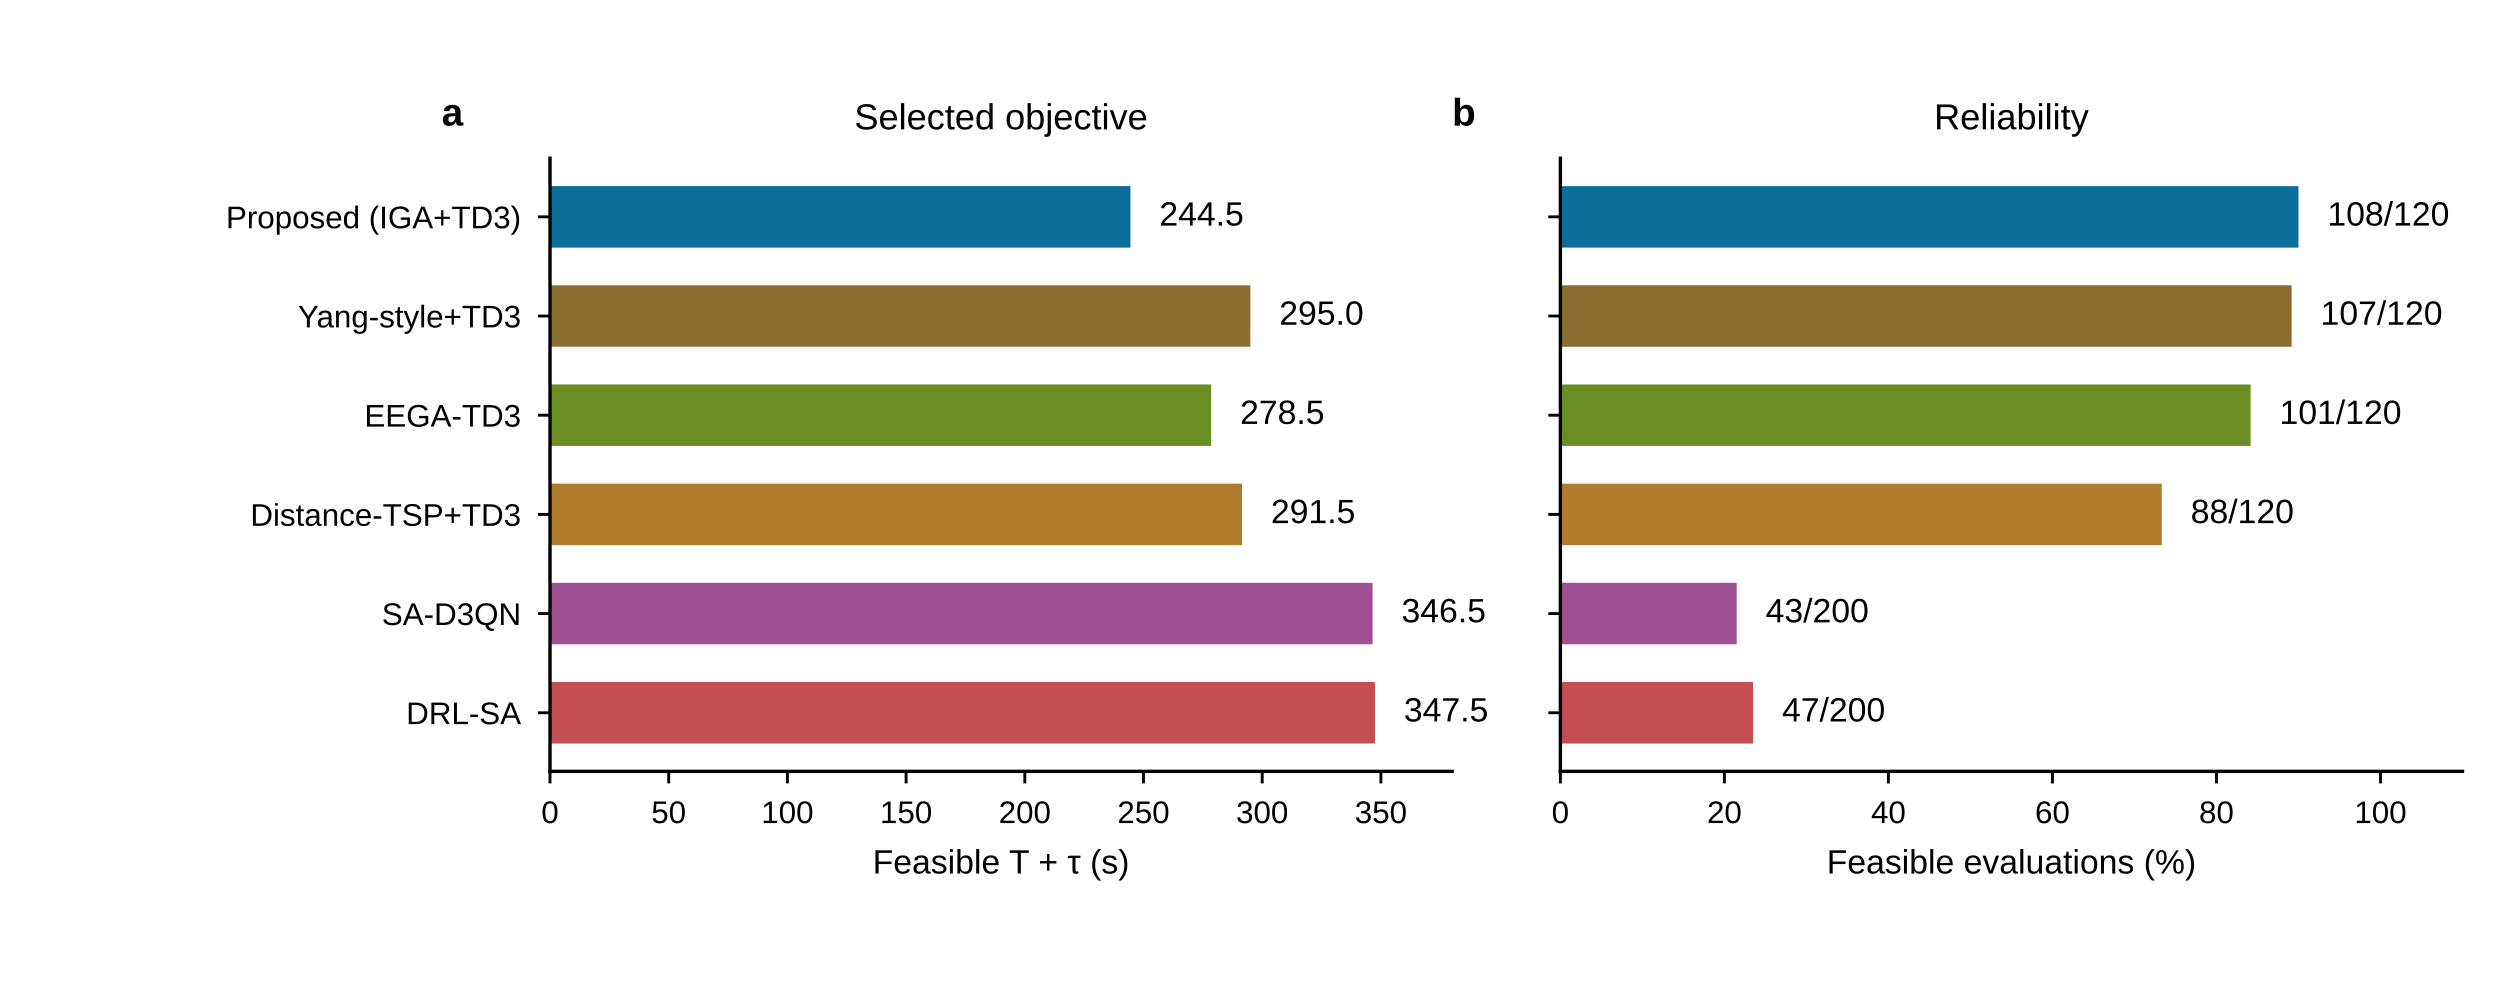
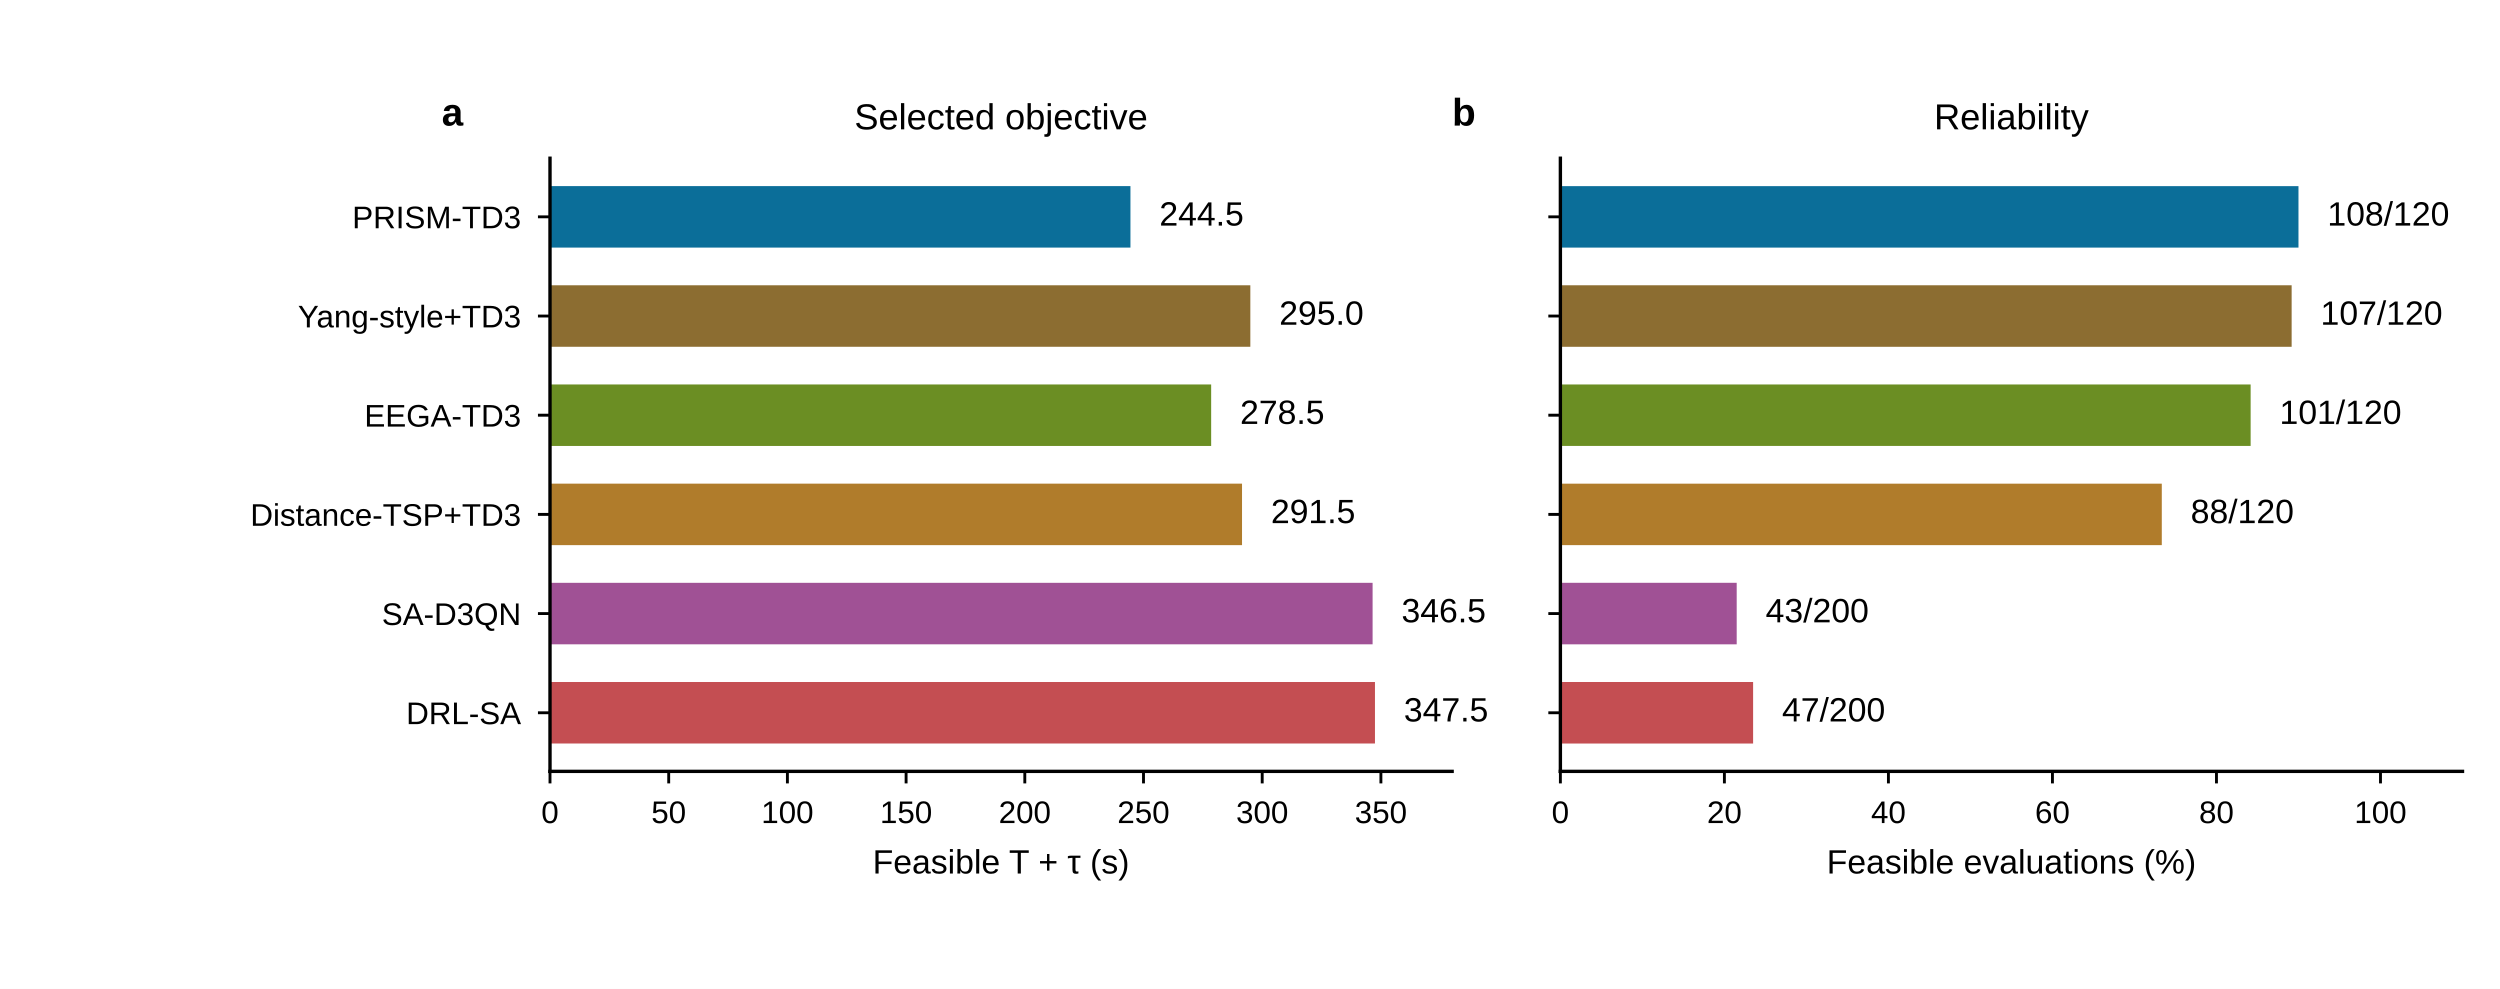
<svg xmlns="http://www.w3.org/2000/svg" xmlns:xlink="http://www.w3.org/1999/xlink" width="518.74pt" height="205.2pt" viewBox="0 0 518.74 205.2" version="1.1">
  <defs>
    <style type="text/css">*{stroke-linejoin: round; stroke-linecap: butt}</style>
  </defs>
  <g id="figure_1">
    <g id="patch_1">
-       <path d="M 0 205.2  L 518.74 205.2  L 518.74 0  L 0 0  z " style="fill: #ffffff" />
+       <path d="M 0 205.2 L 518.74 205.2 L 518.74 0 L 0 0 z " style="fill: #ffffff" />
    </g>
    <g id="axes_1">
      <g id="patch_2">
-         <path d="M 114.123 160.056  L 301.31 160.056  L 301.31 32.832  L 114.123 32.832  z " style="fill: #ffffff" />
+         <path d="M 114.123 160.056 L 301.31 160.056 L 301.31 32.832 L 114.123 32.832 z " style="fill: #ffffff" />
      </g>
      <g id="patch_3">
-         <path d="M 114.123 38.615  L 234.563 38.615  L 234.563 51.374  L 114.123 51.374  z " clip-path="url(#p37dbdee7b5)" style="fill: #0b6e99" />
+         <path d="M 114.123 38.615 L 234.563 38.615 L 234.563 51.374 L 114.123 51.374 z " clip-path="url(#p1587b02908)" style="fill: #0b6e99" />
      </g>
      <g id="patch_4">
-         <path d="M 114.123 59.195  L 259.439 59.195  L 259.439 71.954  L 114.123 71.954  z " clip-path="url(#p37dbdee7b5)" style="fill: #8c6d31" />
+         <path d="M 114.123 59.195 L 259.439 59.195 L 259.439 71.954 L 114.123 71.954 z " clip-path="url(#p1587b02908)" style="fill: #8c6d31" />
      </g>
      <g id="patch_5">
-         <path d="M 114.123 79.774  L 251.311 79.774  L 251.311 92.534  L 114.123 92.534  z " clip-path="url(#p37dbdee7b5)" style="fill: #6b8e23" />
+         <path d="M 114.123 79.774 L 251.311 79.774 L 251.311 92.534 L 114.123 92.534 z " clip-path="url(#p1587b02908)" style="fill: #6b8e23" />
      </g>
      <g id="patch_6">
-         <path d="M 114.123 100.354  L 257.715 100.354  L 257.715 113.114  L 114.123 113.114  z " clip-path="url(#p37dbdee7b5)" style="fill: #b07c2b" />
+         <path d="M 114.123 100.354 L 257.715 100.354 L 257.715 113.114 L 114.123 113.114 z " clip-path="url(#p1587b02908)" style="fill: #b07c2b" />
      </g>
      <g id="patch_7">
-         <path d="M 114.123 120.934  L 284.808 120.934  L 284.808 133.693  L 114.123 133.693  z " clip-path="url(#p37dbdee7b5)" style="fill: #a05195" />
+         <path d="M 114.123 120.934 L 284.808 120.934 L 284.808 133.693 L 114.123 133.693 z " clip-path="url(#p1587b02908)" style="fill: #a05195" />
      </g>
      <g id="patch_8">
-         <path d="M 114.123 141.514  L 285.3 141.514  L 285.3 154.273  L 114.123 154.273  z " clip-path="url(#p37dbdee7b5)" style="fill: #c44e52" />
+         <path d="M 114.123 141.514 L 285.3 141.514 L 285.3 154.273 L 114.123 154.273 z " clip-path="url(#p1587b02908)" style="fill: #c44e52" />
      </g>
      <g id="matplotlib.axis_1">
        <g id="xtick_1">
          <g id="line2d_1">
            <defs>
-               <path id="mc680899946" d="M 0 0  L 0 2.5  " style="stroke: #000000; stroke-width: 0.6" />
+               <path id="mad5dc5d857" d="M 0 0 L 0 2.5 " style="stroke: #000000; stroke-width: 0.6" />
            </defs>
            <g>
-               <use xlink:href="#mc680899946" x="114.123" y="160.056" style="stroke: #000000; stroke-width: 0.6" />
+               <use xlink:href="#mad5dc5d857" x="114.123" y="160.056" style="stroke: #000000; stroke-width: 0.6" />
            </g>
          </g>
          <g id="text_1">
            <text style="font-size: 6.5px; font-family: 'Arial', 'Helvetica', 'Liberation Sans', 'DejaVu Sans', sans-serif; text-anchor: middle" x="114.123" y="170.788" transform="rotate(-0 114.1228 170.7882)">0</text>
          </g>
        </g>
        <g id="xtick_2">
          <g id="line2d_2">
            <g>
-               <use xlink:href="#mc680899946" x="138.753" y="160.056" style="stroke: #000000; stroke-width: 0.6" />
+               <use xlink:href="#mad5dc5d857" x="138.753" y="160.056" style="stroke: #000000; stroke-width: 0.6" />
            </g>
          </g>
          <g id="text_2">
            <text style="font-size: 6.5px; font-family: 'Arial', 'Helvetica', 'Liberation Sans', 'DejaVu Sans', sans-serif; text-anchor: middle" x="138.753" y="170.788" transform="rotate(-0 138.7527 170.7882)">50</text>
          </g>
        </g>
        <g id="xtick_3">
          <g id="line2d_3">
            <g>
-               <use xlink:href="#mc680899946" x="163.383" y="160.056" style="stroke: #000000; stroke-width: 0.6" />
+               <use xlink:href="#mad5dc5d857" x="163.383" y="160.056" style="stroke: #000000; stroke-width: 0.6" />
            </g>
          </g>
          <g id="text_3">
            <text style="font-size: 6.5px; font-family: 'Arial', 'Helvetica', 'Liberation Sans', 'DejaVu Sans', sans-serif; text-anchor: middle" x="163.383" y="170.788" transform="rotate(-0 163.3825 170.7882)">100</text>
          </g>
        </g>
        <g id="xtick_4">
          <g id="line2d_4">
            <g>
-               <use xlink:href="#mc680899946" x="188.012" y="160.056" style="stroke: #000000; stroke-width: 0.6" />
+               <use xlink:href="#mad5dc5d857" x="188.012" y="160.056" style="stroke: #000000; stroke-width: 0.6" />
            </g>
          </g>
          <g id="text_4">
            <text style="font-size: 6.5px; font-family: 'Arial', 'Helvetica', 'Liberation Sans', 'DejaVu Sans', sans-serif; text-anchor: middle" x="188.012" y="170.788" transform="rotate(-0 188.0124 170.7882)">150</text>
          </g>
        </g>
        <g id="xtick_5">
          <g id="line2d_5">
            <g>
-               <use xlink:href="#mc680899946" x="212.642" y="160.056" style="stroke: #000000; stroke-width: 0.6" />
+               <use xlink:href="#mad5dc5d857" x="212.642" y="160.056" style="stroke: #000000; stroke-width: 0.6" />
            </g>
          </g>
          <g id="text_5">
            <text style="font-size: 6.5px; font-family: 'Arial', 'Helvetica', 'Liberation Sans', 'DejaVu Sans', sans-serif; text-anchor: middle" x="212.642" y="170.788" transform="rotate(-0 212.6423 170.7882)">200</text>
          </g>
        </g>
        <g id="xtick_6">
          <g id="line2d_6">
            <g>
-               <use xlink:href="#mc680899946" x="237.272" y="160.056" style="stroke: #000000; stroke-width: 0.6" />
+               <use xlink:href="#mad5dc5d857" x="237.272" y="160.056" style="stroke: #000000; stroke-width: 0.6" />
            </g>
          </g>
          <g id="text_6">
            <text style="font-size: 6.5px; font-family: 'Arial', 'Helvetica', 'Liberation Sans', 'DejaVu Sans', sans-serif; text-anchor: middle" x="237.272" y="170.788" transform="rotate(-0 237.2721 170.7882)">250</text>
          </g>
        </g>
        <g id="xtick_7">
          <g id="line2d_7">
            <g>
-               <use xlink:href="#mc680899946" x="261.902" y="160.056" style="stroke: #000000; stroke-width: 0.6" />
+               <use xlink:href="#mad5dc5d857" x="261.902" y="160.056" style="stroke: #000000; stroke-width: 0.6" />
            </g>
          </g>
          <g id="text_7">
            <text style="font-size: 6.5px; font-family: 'Arial', 'Helvetica', 'Liberation Sans', 'DejaVu Sans', sans-serif; text-anchor: middle" x="261.902" y="170.788" transform="rotate(-0 261.902 170.7882)">300</text>
          </g>
        </g>
        <g id="xtick_8">
          <g id="line2d_8">
            <g>
-               <use xlink:href="#mc680899946" x="286.532" y="160.056" style="stroke: #000000; stroke-width: 0.6" />
+               <use xlink:href="#mad5dc5d857" x="286.532" y="160.056" style="stroke: #000000; stroke-width: 0.6" />
            </g>
          </g>
          <g id="text_8">
            <text style="font-size: 6.5px; font-family: 'Arial', 'Helvetica', 'Liberation Sans', 'DejaVu Sans', sans-serif; text-anchor: middle" x="286.532" y="170.788" transform="rotate(-0 286.5318 170.7882)">350</text>
          </g>
        </g>
        <g id="text_9">
          <text style="font-size: 7px; font-family: 'Arial', 'Helvetica', 'Liberation Sans', 'DejaVu Sans', sans-serif; text-anchor: middle" x="207.716" y="181.252" transform="rotate(-0 207.7163 181.2523)">Feasible T + τ (s)</text>
        </g>
      </g>
      <g id="matplotlib.axis_2">
        <g id="ytick_1">
          <g id="line2d_9">
            <defs>
-               <path id="m36a873a352" d="M 0 0  L -2.5 0  " style="stroke: #000000; stroke-width: 0.6" />
+               <path id="md9cb360547" d="M 0 0 L -2.5 0 " style="stroke: #000000; stroke-width: 0.6" />
            </defs>
            <g>
-               <use xlink:href="#m36a873a352" x="114.123" y="44.995" style="stroke: #000000; stroke-width: 0.6" />
+               <use xlink:href="#md9cb360547" x="114.123" y="44.995" style="stroke: #000000; stroke-width: 0.6" />
            </g>
          </g>
          <g id="text_10">
-             <text style="font-size: 6.5px; font-family: 'Arial', 'Helvetica', 'Liberation Sans', 'DejaVu Sans', sans-serif; text-anchor: end" x="108.123" y="47.361" transform="rotate(-0 108.1228 47.36072)">Proposed (IGA+TD3)</text>
+             <text style="font-size: 6.5px; font-family: 'Arial', 'Helvetica', 'Liberation Sans', 'DejaVu Sans', sans-serif; text-anchor: end" x="108.123" y="47.361" transform="rotate(-0 108.1228 47.36072)">PRISM-TD3</text>
          </g>
        </g>
        <g id="ytick_2">
          <g id="line2d_10">
            <g>
-               <use xlink:href="#m36a873a352" x="114.123" y="65.574" style="stroke: #000000; stroke-width: 0.6" />
+               <use xlink:href="#md9cb360547" x="114.123" y="65.574" style="stroke: #000000; stroke-width: 0.6" />
            </g>
          </g>
          <g id="text_11">
            <text style="font-size: 6.5px; font-family: 'Arial', 'Helvetica', 'Liberation Sans', 'DejaVu Sans', sans-serif; text-anchor: end" x="108.123" y="67.94" transform="rotate(-0 108.1228 67.94047)">Yang-style+TD3</text>
          </g>
        </g>
        <g id="ytick_3">
          <g id="line2d_11">
            <g>
-               <use xlink:href="#m36a873a352" x="114.123" y="86.154" style="stroke: #000000; stroke-width: 0.6" />
+               <use xlink:href="#md9cb360547" x="114.123" y="86.154" style="stroke: #000000; stroke-width: 0.6" />
            </g>
          </g>
          <g id="text_12">
            <text style="font-size: 6.5px; font-family: 'Arial', 'Helvetica', 'Liberation Sans', 'DejaVu Sans', sans-serif; text-anchor: end" x="108.123" y="88.52" transform="rotate(-0 108.1228 88.52021)">EEGA-TD3</text>
          </g>
        </g>
        <g id="ytick_4">
          <g id="line2d_12">
            <g>
-               <use xlink:href="#m36a873a352" x="114.123" y="106.734" style="stroke: #000000; stroke-width: 0.6" />
+               <use xlink:href="#md9cb360547" x="114.123" y="106.734" style="stroke: #000000; stroke-width: 0.6" />
            </g>
          </g>
          <g id="text_13">
            <text style="font-size: 6.5px; font-family: 'Arial', 'Helvetica', 'Liberation Sans', 'DejaVu Sans', sans-serif; text-anchor: end" x="108.123" y="109.1" transform="rotate(-0 108.1228 109.1)">Distance-TSP+TD3</text>
          </g>
        </g>
        <g id="ytick_5">
          <g id="line2d_13">
            <g>
-               <use xlink:href="#m36a873a352" x="114.123" y="127.314" style="stroke: #000000; stroke-width: 0.6" />
+               <use xlink:href="#md9cb360547" x="114.123" y="127.314" style="stroke: #000000; stroke-width: 0.6" />
            </g>
          </g>
          <g id="text_14">
            <text style="font-size: 6.5px; font-family: 'Arial', 'Helvetica', 'Liberation Sans', 'DejaVu Sans', sans-serif; text-anchor: end" x="108.123" y="129.682" transform="rotate(-0 108.1228 129.6816)">SA-D3QN</text>
          </g>
        </g>
        <g id="ytick_6">
          <g id="line2d_14">
            <g>
-               <use xlink:href="#m36a873a352" x="114.123" y="147.893" style="stroke: #000000; stroke-width: 0.6" />
+               <use xlink:href="#md9cb360547" x="114.123" y="147.893" style="stroke: #000000; stroke-width: 0.6" />
            </g>
          </g>
          <g id="text_15">
            <text style="font-size: 6.5px; font-family: 'Arial', 'Helvetica', 'Liberation Sans', 'DejaVu Sans', sans-serif; text-anchor: end" x="108.123" y="150.259" transform="rotate(-0 108.1228 150.2595)">DRL-SA</text>
          </g>
        </g>
      </g>
      <g id="patch_9">
-         <path d="M 114.123 160.056  L 114.123 32.832  " style="fill: none; stroke: #000000; stroke-width: 0.7; stroke-linejoin: miter; stroke-linecap: square" />
+         <path d="M 114.123 160.056 L 114.123 32.832 " style="fill: none; stroke: #000000; stroke-width: 0.7; stroke-linejoin: miter; stroke-linecap: square" />
      </g>
      <g id="patch_10">
-         <path d="M 114.123 160.056  L 301.31 160.056  " style="fill: none; stroke: #000000; stroke-width: 0.7; stroke-linejoin: miter; stroke-linecap: square" />
+         <path d="M 114.123 160.056 L 301.31 160.056 " style="fill: none; stroke: #000000; stroke-width: 0.7; stroke-linejoin: miter; stroke-linecap: square" />
      </g>
      <g id="text_16">
        <text style="font-size: 7px; font-family: 'Arial', 'Helvetica', 'Liberation Sans', 'DejaVu Sans', sans-serif; text-anchor: start" x="240.563" y="46.806" transform="rotate(-0 240.5628 46.80615)">244.5</text>
      </g>
      <g id="text_17">
        <text style="font-size: 7px; font-family: 'Arial', 'Helvetica', 'Liberation Sans', 'DejaVu Sans', sans-serif; text-anchor: start" x="265.439" y="67.386" transform="rotate(-0 265.439 67.3859)">295.0</text>
      </g>
      <g id="text_18">
        <text style="font-size: 7px; font-family: 'Arial', 'Helvetica', 'Liberation Sans', 'DejaVu Sans', sans-serif; text-anchor: start" x="257.311" y="87.966" transform="rotate(-0 257.3111 87.96565)">278.5</text>
      </g>
      <g id="text_19">
        <text style="font-size: 7px; font-family: 'Arial', 'Helvetica', 'Liberation Sans', 'DejaVu Sans', sans-serif; text-anchor: start" x="263.715" y="108.545" transform="rotate(-0 263.7149 108.5454)">291.5</text>
      </g>
      <g id="text_20">
        <text style="font-size: 7px; font-family: 'Arial', 'Helvetica', 'Liberation Sans', 'DejaVu Sans', sans-serif; text-anchor: start" x="290.808" y="129.125" transform="rotate(-0 290.8077 129.1251)">346.5</text>
      </g>
      <g id="text_21">
        <text style="font-size: 7px; font-family: 'Arial', 'Helvetica', 'Liberation Sans', 'DejaVu Sans', sans-serif; text-anchor: start" x="291.3" y="149.705" transform="rotate(-0 291.3003 149.7049)">347.5</text>
      </g>
      <g id="text_22">
        <text style="font-weight: 700; font-size: 8px; font-family: 'Arial', 'Helvetica', 'Liberation Sans', 'DejaVu Sans', sans-serif; text-anchor: start" x="91.66" y="26.059" transform="rotate(-0 91.66041 26.05945)">a</text>
      </g>
      <g id="text_23">
        <text style="font-size: 7.5px; font-family: 'Arial', 'Helvetica', 'Liberation Sans', 'DejaVu Sans', sans-serif; text-anchor: middle" x="207.716" y="26.832" transform="rotate(-0 207.7163 26.832)">Selected objective</text>
      </g>
    </g>
    <g id="axes_2">
      <g id="patch_11">
-         <path d="M 323.772 160.056  L 510.959 160.056  L 510.959 32.832  L 323.772 32.832  z " style="fill: #ffffff" />
+         <path d="M 323.772 160.056 L 510.959 160.056 L 510.959 32.832 L 323.772 32.832 z " style="fill: #ffffff" />
      </g>
      <g id="patch_12">
-         <path d="M 323.772 38.615  L 476.925 38.615  L 476.925 51.374  L 323.772 51.374  z " clip-path="url(#pea79c6015e)" style="fill: #0b6e99" />
+         <path d="M 323.772 38.615 L 476.925 38.615 L 476.925 51.374 L 323.772 51.374 z " clip-path="url(#p1dff6d9663)" style="fill: #0b6e99" />
      </g>
      <g id="patch_13">
-         <path d="M 323.772 59.195  L 475.507 59.195  L 475.507 71.954  L 323.772 71.954  z " clip-path="url(#pea79c6015e)" style="fill: #8c6d31" />
+         <path d="M 323.772 59.195 L 475.507 59.195 L 475.507 71.954 L 323.772 71.954 z " clip-path="url(#p1dff6d9663)" style="fill: #8c6d31" />
      </g>
      <g id="patch_14">
-         <path d="M 323.772 79.774  L 466.998 79.774  L 466.998 92.534  L 323.772 92.534  z " clip-path="url(#pea79c6015e)" style="fill: #6b8e23" />
+         <path d="M 323.772 79.774 L 466.998 79.774 L 466.998 92.534 L 323.772 92.534 z " clip-path="url(#p1dff6d9663)" style="fill: #6b8e23" />
      </g>
      <g id="patch_15">
-         <path d="M 323.772 100.354  L 448.563 100.354  L 448.563 113.114  L 323.772 113.114  z " clip-path="url(#pea79c6015e)" style="fill: #b07c2b" />
+         <path d="M 323.772 100.354 L 448.563 100.354 L 448.563 113.114 L 323.772 113.114 z " clip-path="url(#p1dff6d9663)" style="fill: #b07c2b" />
      </g>
      <g id="patch_16">
-         <path d="M 323.772 120.934  L 360.359 120.934  L 360.359 133.693  L 323.772 133.693  z " clip-path="url(#pea79c6015e)" style="fill: #a05195" />
+         <path d="M 323.772 120.934 L 360.359 120.934 L 360.359 133.693 L 323.772 133.693 z " clip-path="url(#p1dff6d9663)" style="fill: #a05195" />
      </g>
      <g id="patch_17">
-         <path d="M 323.772 141.514  L 363.762 141.514  L 363.762 154.273  L 323.772 154.273  z " clip-path="url(#pea79c6015e)" style="fill: #c44e52" />
+         <path d="M 323.772 141.514 L 363.762 141.514 L 363.762 154.273 L 323.772 154.273 z " clip-path="url(#p1dff6d9663)" style="fill: #c44e52" />
      </g>
      <g id="matplotlib.axis_3">
        <g id="xtick_9">
          <g id="line2d_15">
            <g>
-               <use xlink:href="#mc680899946" x="323.772" y="160.056" style="stroke: #000000; stroke-width: 0.6" />
+               <use xlink:href="#mad5dc5d857" x="323.772" y="160.056" style="stroke: #000000; stroke-width: 0.6" />
            </g>
          </g>
          <g id="text_24">
            <text style="font-size: 6.5px; font-family: 'Arial', 'Helvetica', 'Liberation Sans', 'DejaVu Sans', sans-serif; text-anchor: middle" x="323.772" y="170.788" transform="rotate(-0 323.7722 170.7882)">0</text>
          </g>
        </g>
        <g id="xtick_10">
          <g id="line2d_16">
            <g>
-               <use xlink:href="#mc680899946" x="357.806" y="160.056" style="stroke: #000000; stroke-width: 0.6" />
+               <use xlink:href="#mad5dc5d857" x="357.806" y="160.056" style="stroke: #000000; stroke-width: 0.6" />
            </g>
          </g>
          <g id="text_25">
            <text style="font-size: 6.5px; font-family: 'Arial', 'Helvetica', 'Liberation Sans', 'DejaVu Sans', sans-serif; text-anchor: middle" x="357.806" y="170.788" transform="rotate(-0 357.8061 170.7882)">20</text>
          </g>
        </g>
        <g id="xtick_11">
          <g id="line2d_17">
            <g>
-               <use xlink:href="#mc680899946" x="391.84" y="160.056" style="stroke: #000000; stroke-width: 0.6" />
+               <use xlink:href="#mad5dc5d857" x="391.84" y="160.056" style="stroke: #000000; stroke-width: 0.6" />
            </g>
          </g>
          <g id="text_26">
            <text style="font-size: 6.5px; font-family: 'Arial', 'Helvetica', 'Liberation Sans', 'DejaVu Sans', sans-serif; text-anchor: middle" x="391.84" y="170.788" transform="rotate(-0 391.8401 170.7882)">40</text>
          </g>
        </g>
        <g id="xtick_12">
          <g id="line2d_18">
            <g>
-               <use xlink:href="#mc680899946" x="425.874" y="160.056" style="stroke: #000000; stroke-width: 0.6" />
+               <use xlink:href="#mad5dc5d857" x="425.874" y="160.056" style="stroke: #000000; stroke-width: 0.6" />
            </g>
          </g>
          <g id="text_27">
            <text style="font-size: 6.5px; font-family: 'Arial', 'Helvetica', 'Liberation Sans', 'DejaVu Sans', sans-serif; text-anchor: middle" x="425.874" y="170.788" transform="rotate(-0 425.8741 170.7882)">60</text>
          </g>
        </g>
        <g id="xtick_13">
          <g id="line2d_19">
            <g>
-               <use xlink:href="#mc680899946" x="459.908" y="160.056" style="stroke: #000000; stroke-width: 0.6" />
+               <use xlink:href="#mad5dc5d857" x="459.908" y="160.056" style="stroke: #000000; stroke-width: 0.6" />
            </g>
          </g>
          <g id="text_28">
            <text style="font-size: 6.5px; font-family: 'Arial', 'Helvetica', 'Liberation Sans', 'DejaVu Sans', sans-serif; text-anchor: middle" x="459.908" y="170.788" transform="rotate(-0 459.9081 170.7882)">80</text>
          </g>
        </g>
        <g id="xtick_14">
          <g id="line2d_20">
            <g>
-               <use xlink:href="#mc680899946" x="493.942" y="160.056" style="stroke: #000000; stroke-width: 0.6" />
+               <use xlink:href="#mad5dc5d857" x="493.942" y="160.056" style="stroke: #000000; stroke-width: 0.6" />
            </g>
          </g>
          <g id="text_29">
            <text style="font-size: 6.5px; font-family: 'Arial', 'Helvetica', 'Liberation Sans', 'DejaVu Sans', sans-serif; text-anchor: middle" x="493.942" y="170.788" transform="rotate(-0 493.9421 170.7882)">100</text>
          </g>
        </g>
        <g id="text_30">
          <text style="font-size: 7px; font-family: 'Arial', 'Helvetica', 'Liberation Sans', 'DejaVu Sans', sans-serif; text-anchor: middle" x="417.366" y="181.252" transform="rotate(-0 417.3656 181.2523)">Feasible evaluations (%)</text>
        </g>
      </g>
      <g id="matplotlib.axis_4">
        <g id="ytick_7">
          <g id="line2d_21">
            <g>
-               <use xlink:href="#m36a873a352" x="323.772" y="44.995" style="stroke: #000000; stroke-width: 0.6" />
+               <use xlink:href="#md9cb360547" x="323.772" y="44.995" style="stroke: #000000; stroke-width: 0.6" />
            </g>
          </g>
        </g>
        <g id="ytick_8">
          <g id="line2d_22">
            <g>
-               <use xlink:href="#m36a873a352" x="323.772" y="65.574" style="stroke: #000000; stroke-width: 0.6" />
+               <use xlink:href="#md9cb360547" x="323.772" y="65.574" style="stroke: #000000; stroke-width: 0.6" />
            </g>
          </g>
        </g>
        <g id="ytick_9">
          <g id="line2d_23">
            <g>
-               <use xlink:href="#m36a873a352" x="323.772" y="86.154" style="stroke: #000000; stroke-width: 0.6" />
+               <use xlink:href="#md9cb360547" x="323.772" y="86.154" style="stroke: #000000; stroke-width: 0.6" />
            </g>
          </g>
        </g>
        <g id="ytick_10">
          <g id="line2d_24">
            <g>
-               <use xlink:href="#m36a873a352" x="323.772" y="106.734" style="stroke: #000000; stroke-width: 0.6" />
+               <use xlink:href="#md9cb360547" x="323.772" y="106.734" style="stroke: #000000; stroke-width: 0.6" />
            </g>
          </g>
        </g>
        <g id="ytick_11">
          <g id="line2d_25">
            <g>
-               <use xlink:href="#m36a873a352" x="323.772" y="127.314" style="stroke: #000000; stroke-width: 0.6" />
+               <use xlink:href="#md9cb360547" x="323.772" y="127.314" style="stroke: #000000; stroke-width: 0.6" />
            </g>
          </g>
        </g>
        <g id="ytick_12">
          <g id="line2d_26">
            <g>
-               <use xlink:href="#m36a873a352" x="323.772" y="147.893" style="stroke: #000000; stroke-width: 0.6" />
+               <use xlink:href="#md9cb360547" x="323.772" y="147.893" style="stroke: #000000; stroke-width: 0.6" />
            </g>
          </g>
        </g>
      </g>
      <g id="patch_18">
-         <path d="M 323.772 160.056  L 323.772 32.832  " style="fill: none; stroke: #000000; stroke-width: 0.7; stroke-linejoin: miter; stroke-linecap: square" />
+         <path d="M 323.772 160.056 L 323.772 32.832 " style="fill: none; stroke: #000000; stroke-width: 0.7; stroke-linejoin: miter; stroke-linecap: square" />
      </g>
      <g id="patch_19">
-         <path d="M 323.772 160.056  L 510.959 160.056  " style="fill: none; stroke: #000000; stroke-width: 0.7; stroke-linejoin: miter; stroke-linecap: square" />
+         <path d="M 323.772 160.056 L 510.959 160.056 " style="fill: none; stroke: #000000; stroke-width: 0.7; stroke-linejoin: miter; stroke-linecap: square" />
      </g>
      <g id="text_31">
        <text style="font-size: 7px; font-family: 'Arial', 'Helvetica', 'Liberation Sans', 'DejaVu Sans', sans-serif; text-anchor: start" x="482.925" y="46.806" transform="rotate(-0 482.9251 46.80615)">108/120</text>
      </g>
      <g id="text_32">
        <text style="font-size: 7px; font-family: 'Arial', 'Helvetica', 'Liberation Sans', 'DejaVu Sans', sans-serif; text-anchor: start" x="481.507" y="67.386" transform="rotate(-0 481.507 67.3859)">107/120</text>
      </g>
      <g id="text_33">
        <text style="font-size: 7px; font-family: 'Arial', 'Helvetica', 'Liberation Sans', 'DejaVu Sans', sans-serif; text-anchor: start" x="472.998" y="87.966" transform="rotate(-0 472.9985 87.96565)">101/120</text>
      </g>
      <g id="text_34">
        <text style="font-size: 7px; font-family: 'Arial', 'Helvetica', 'Liberation Sans', 'DejaVu Sans', sans-serif; text-anchor: start" x="454.563" y="108.545" transform="rotate(-0 454.5634 108.5454)">88/120</text>
      </g>
      <g id="text_35">
        <text style="font-size: 7px; font-family: 'Arial', 'Helvetica', 'Liberation Sans', 'DejaVu Sans', sans-serif; text-anchor: start" x="366.359" y="129.125" transform="rotate(-0 366.3587 129.1251)">43/200</text>
      </g>
      <g id="text_36">
        <text style="font-size: 7px; font-family: 'Arial', 'Helvetica', 'Liberation Sans', 'DejaVu Sans', sans-serif; text-anchor: start" x="369.762" y="149.705" transform="rotate(-0 369.7621 149.7049)">47/200</text>
      </g>
      <g id="text_37">
        <text style="font-weight: 700; font-size: 8px; font-family: 'Arial', 'Helvetica', 'Liberation Sans', 'DejaVu Sans', sans-serif; text-anchor: start" x="301.31" y="26.059" transform="rotate(-0 301.3097 26.05945)">b</text>
      </g>
      <g id="text_38">
        <text style="font-size: 7.5px; font-family: 'Arial', 'Helvetica', 'Liberation Sans', 'DejaVu Sans', sans-serif; text-anchor: middle" x="417.366" y="26.832" transform="rotate(-0 417.3656 26.832)">Reliability</text>
      </g>
    </g>
  </g>
  <defs>
-     <clipPath id="p37dbdee7b5">
+     <clipPath id="p1587b02908">
      <rect x="114.123" y="32.832" width="187.187" height="127.224" />
    </clipPath>
-     <clipPath id="pea79c6015e">
+     <clipPath id="p1dff6d9663">
      <rect x="323.772" y="32.832" width="187.187" height="127.224" />
    </clipPath>
  </defs>
</svg>
